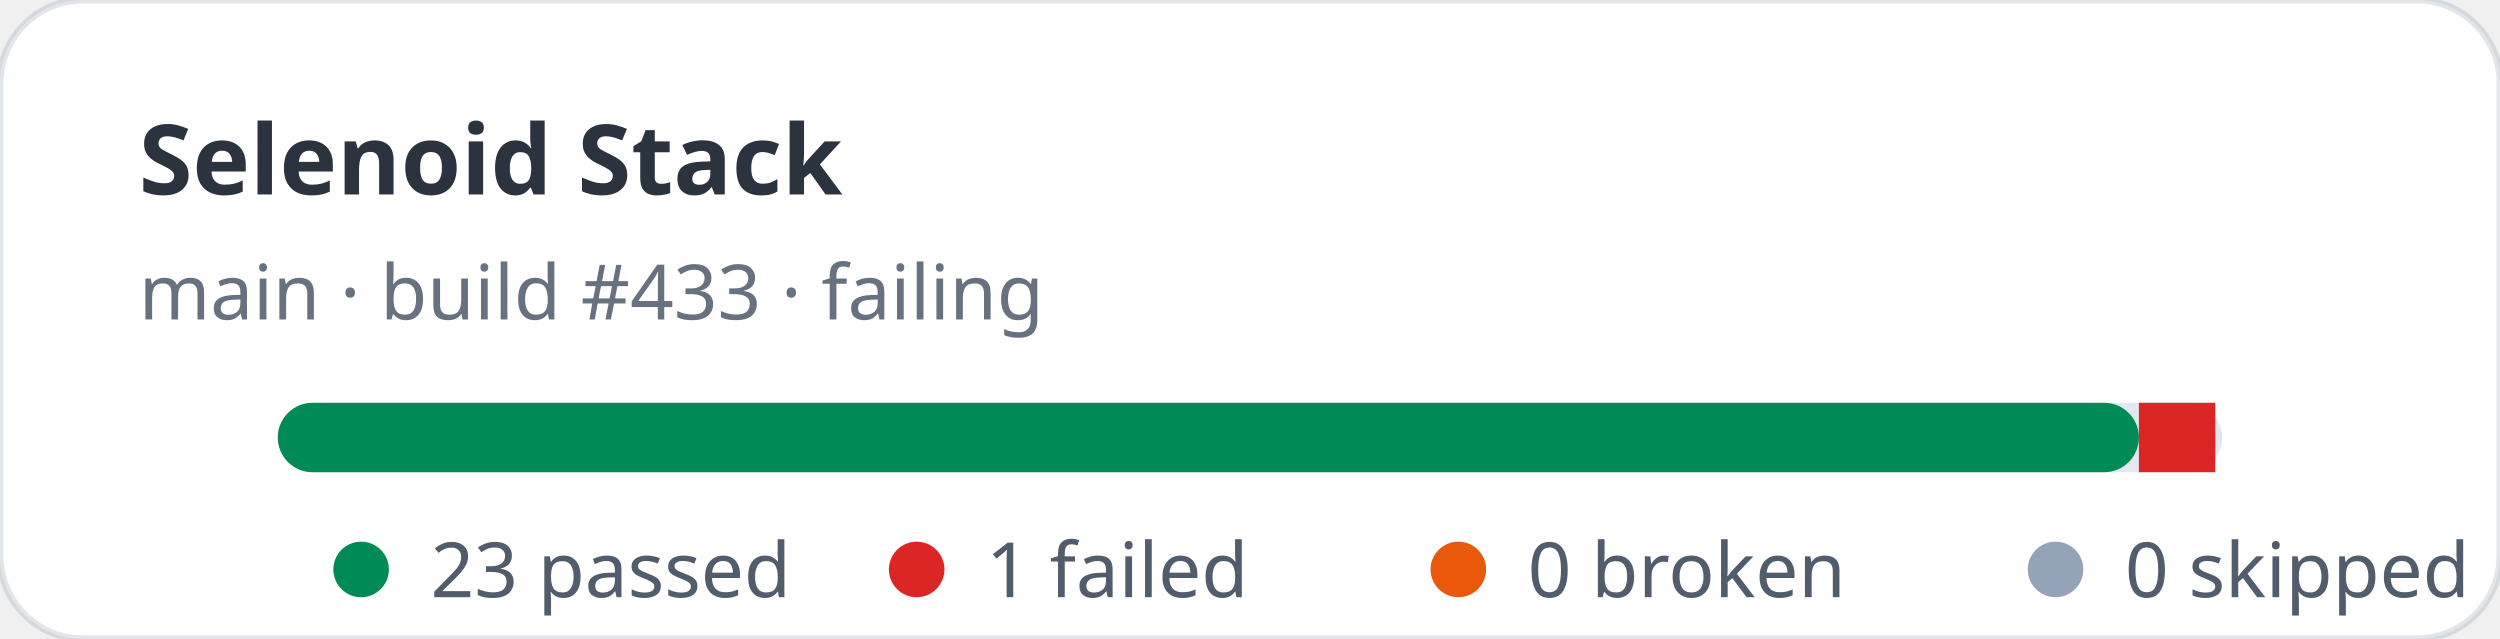
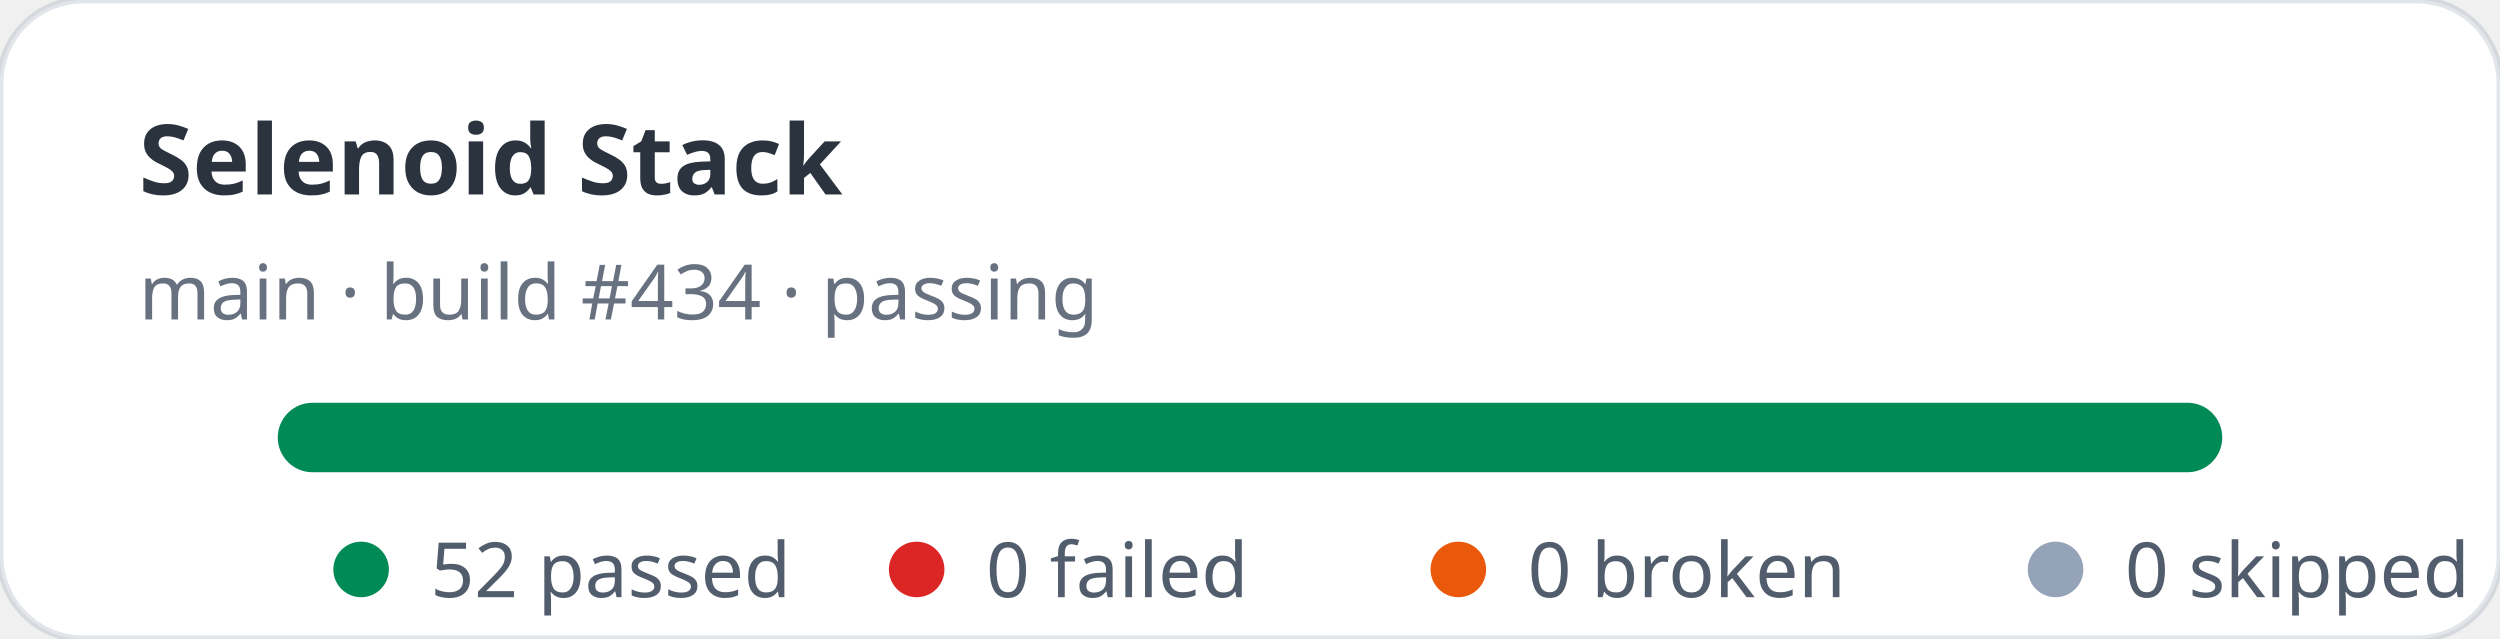
- <svg xmlns="http://www.w3.org/2000/svg" width="360" height="92" viewBox="0 0 360 92" role="img" aria-label="Selenoid Stack stats: 23 passed, 1 failed">
+ <svg xmlns="http://www.w3.org/2000/svg" width="360" height="92" viewBox="0 0 360 92" role="img" aria-label="Selenoid Stack stats: 52 passed, 0 failed">
  <rect width="360" height="92" rx="12" fill="#ffffff" stroke="rgba(11,48,86,0.12)" />
  <text x="20" y="28" fill="rgba(1,10,24,0.83)" font-family="ui-sans-serif,system-ui,sans-serif" font-size="14" font-weight="700">Selenoid Stack</text>
-   <text x="20" y="46" fill="rgba(2,19,44,0.6)" font-family="ui-sans-serif,system-ui,sans-serif" font-size="11">main · build #433 · failing</text>
+   <text x="20" y="46" fill="rgba(2,19,44,0.6)" font-family="ui-sans-serif,system-ui,sans-serif" font-size="11">main · build #434 · passing</text>
  <rect x="40" y="58" width="280" height="10" rx="5" fill="#e2e8f0" />
-   <rect x="40" y="58" width="268" height="10" rx="5" fill="#008a56" />
-   <rect x="308" y="58" width="11" height="10" fill="#dc2626" />
+   <rect x="40" y="58" width="280" height="10" rx="5" fill="#008a56" />
  <g font-family="ui-sans-serif,system-ui,sans-serif" font-size="11" fill="rgba(1,18,40,0.68)">
    <circle cx="52" cy="82" r="4" fill="#008a56" />
-     <text x="62" y="86">23 passed</text>
+     <text x="62" y="86">52 passed</text>
    <circle cx="132" cy="82" r="4" fill="#dc2626" />
-     <text x="142" y="86">1 failed</text>
+     <text x="142" y="86">0 failed</text>
    <circle cx="210" cy="82" r="4" fill="#ea580c" />
    <text x="220" y="86">0 broken</text>
    <circle cx="296" cy="82" r="4" fill="#94a3b8" />
    <text x="306" y="86">0 skipped</text>
  </g>
</svg>
